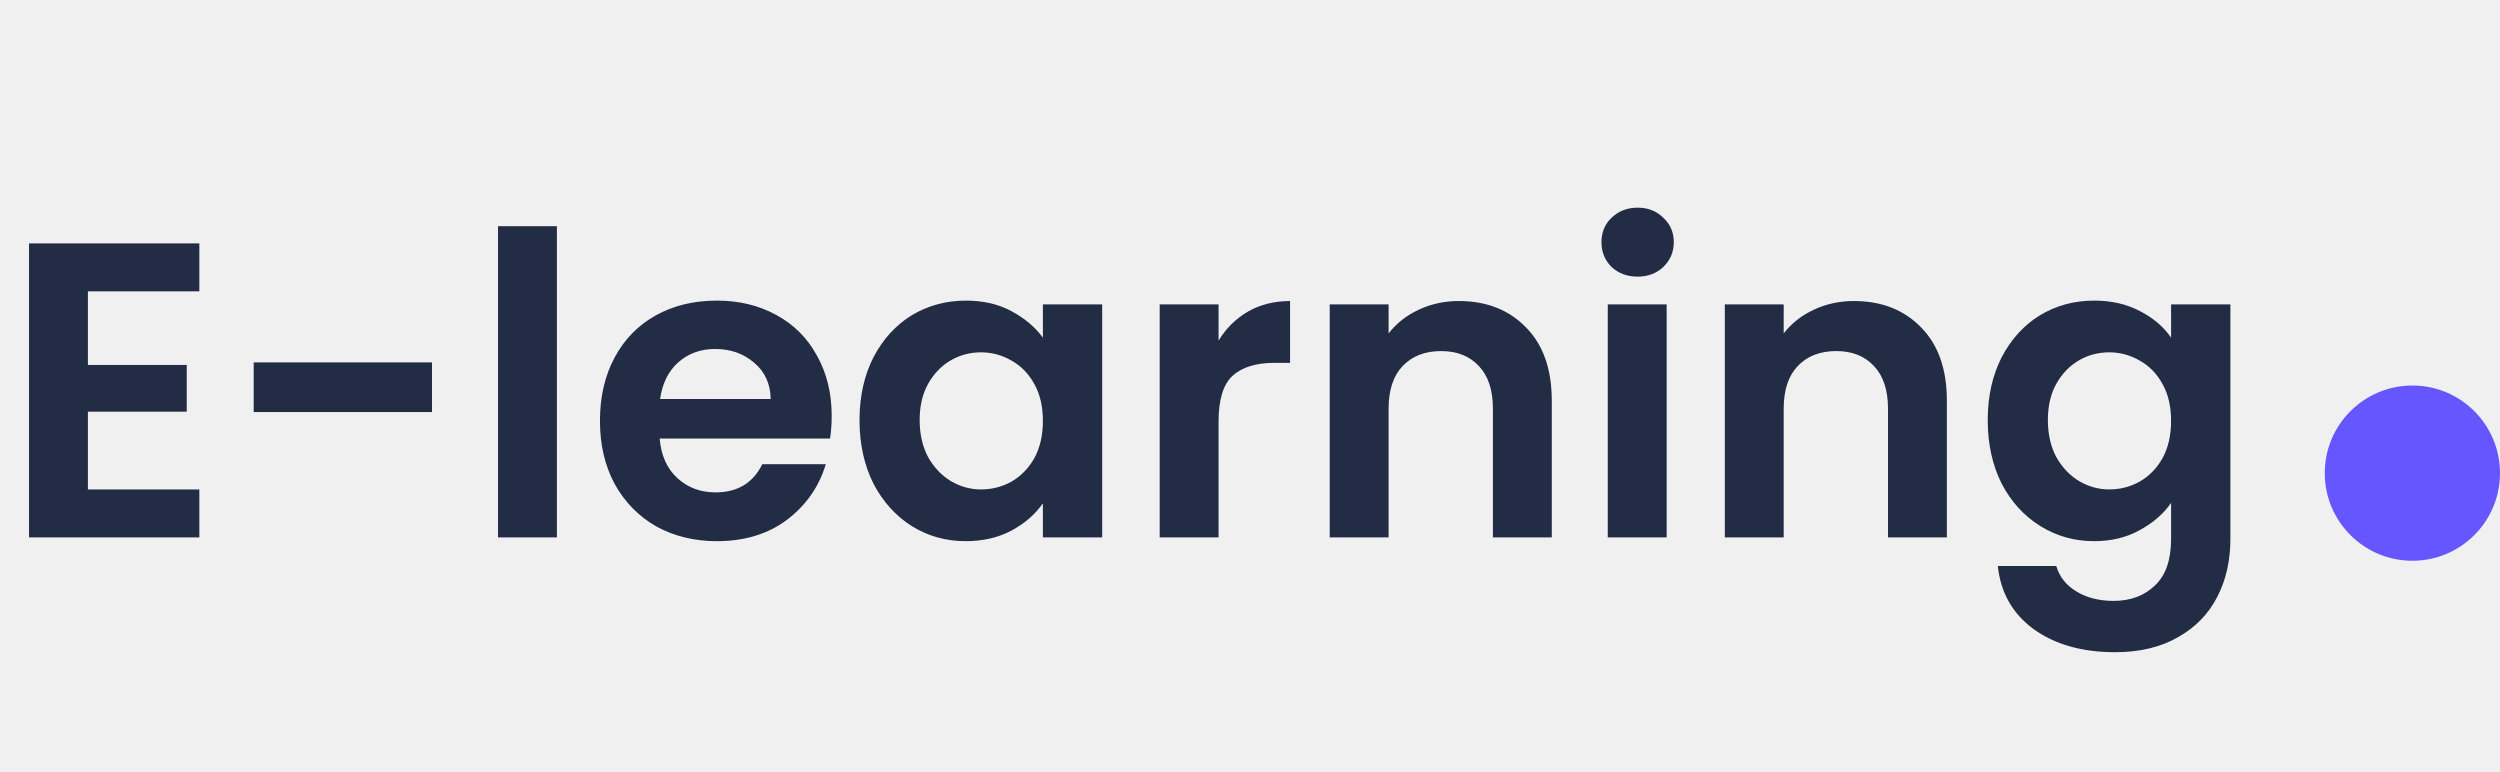
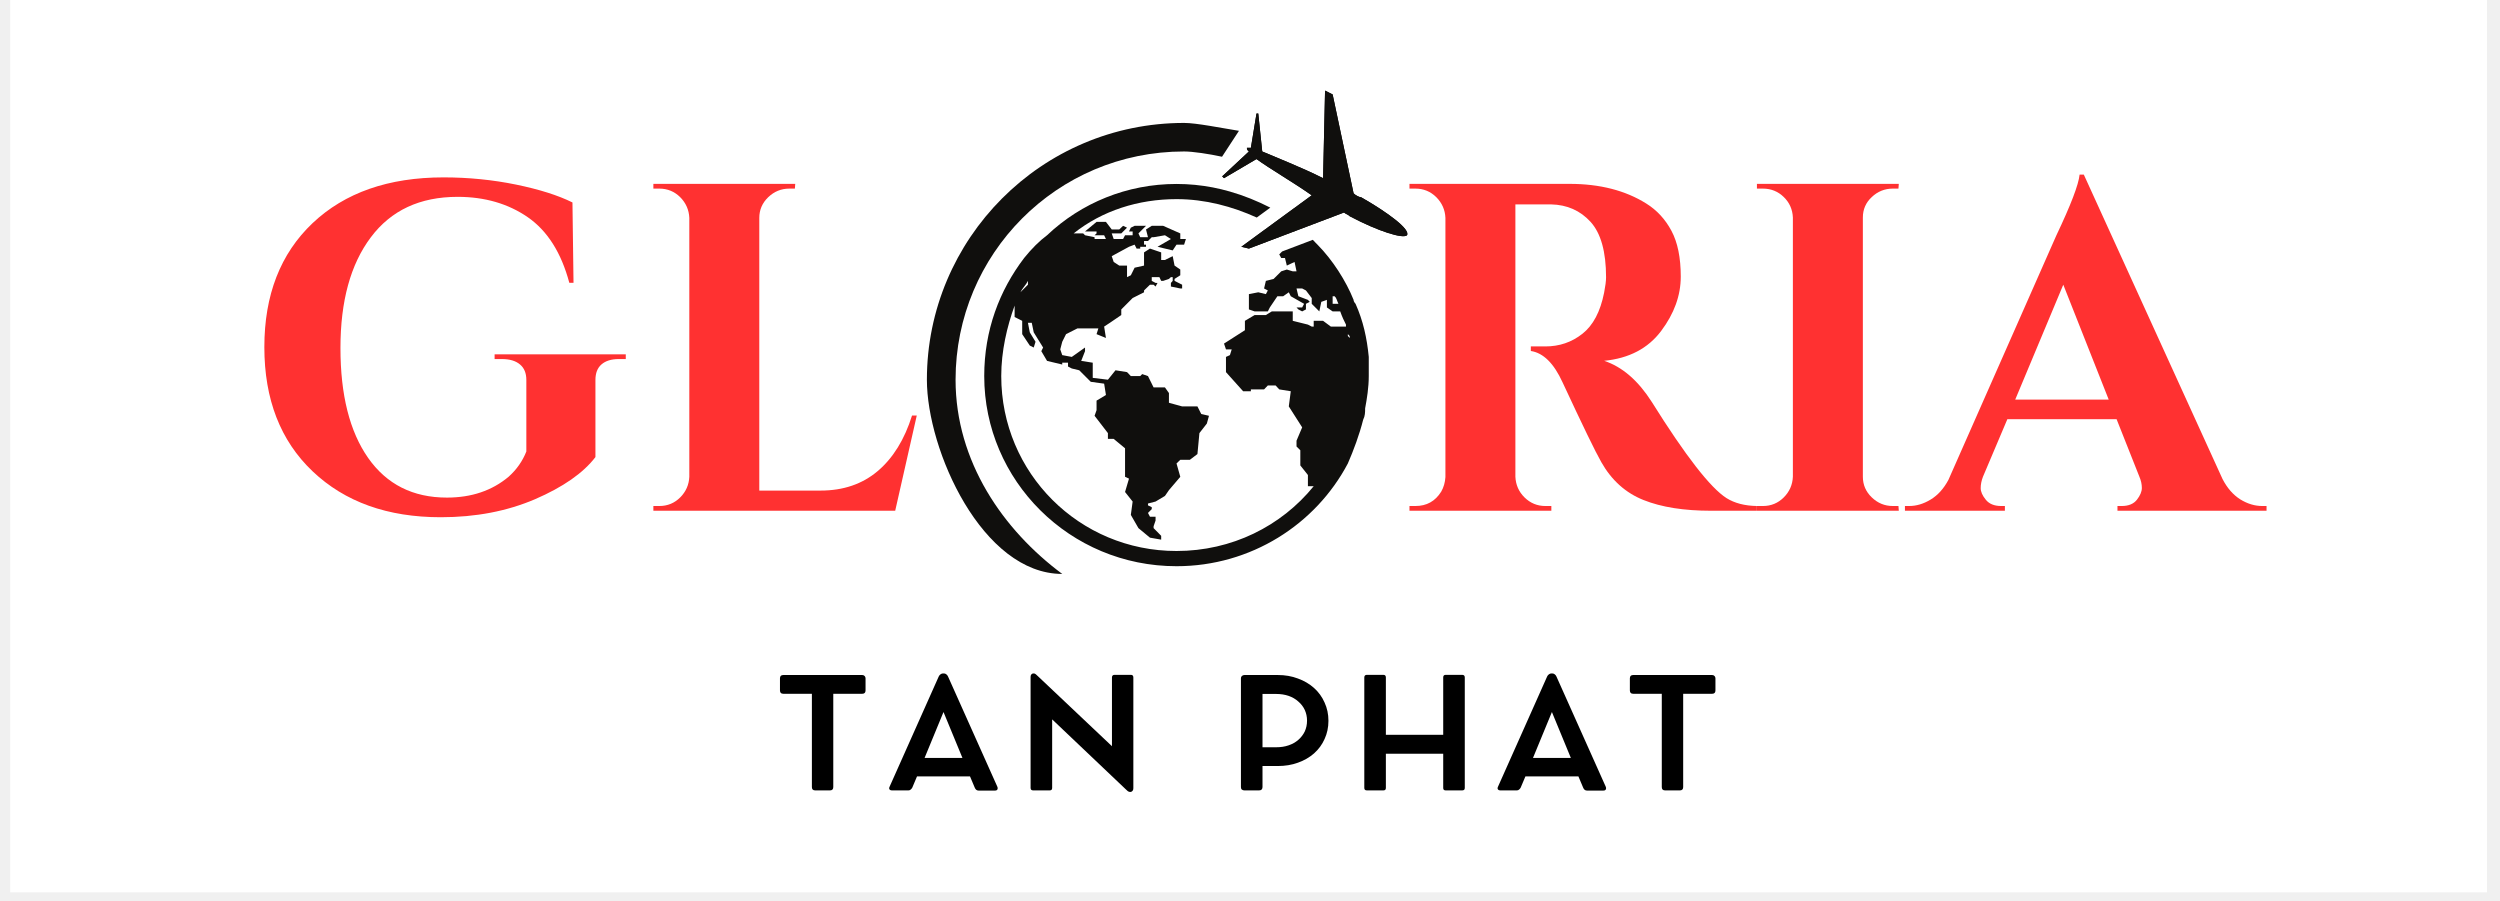
- <svg xmlns="http://www.w3.org/2000/svg" width="214" height="66" viewBox="0 0 214 66" fill="none">
-   <path d="M7.524 24.94V31.24H15.984V35.236H7.524V41.896H17.064V46H2.484V20.836H17.064V24.94H7.524ZM36.98 31.024V35.272H21.716V31.024H36.98ZM47.672 19.36V46H42.632V19.36H47.672ZM71.192 35.596C71.192 36.316 71.144 36.964 71.048 37.54H56.468C56.588 38.98 57.092 40.108 57.98 40.924C58.868 41.74 59.96 42.148 61.256 42.148C63.128 42.148 64.46 41.344 65.252 39.736H70.688C70.112 41.656 69.008 43.24 67.376 44.488C65.744 45.712 63.74 46.324 61.364 46.324C59.444 46.324 57.716 45.904 56.18 45.064C54.668 44.2 53.48 42.988 52.616 41.428C51.776 39.868 51.356 38.068 51.356 36.028C51.356 33.964 51.776 32.152 52.616 30.592C53.456 29.032 54.632 27.832 56.144 26.992C57.656 26.152 59.396 25.732 61.364 25.732C63.26 25.732 64.952 26.14 66.44 26.956C67.952 27.772 69.116 28.936 69.932 30.448C70.772 31.936 71.192 33.652 71.192 35.596ZM65.972 34.156C65.948 32.86 65.48 31.828 64.568 31.06C63.656 30.268 62.54 29.872 61.22 29.872C59.972 29.872 58.916 30.256 58.052 31.024C57.212 31.768 56.696 32.812 56.504 34.156H65.972ZM73.575 35.956C73.575 33.94 73.971 32.152 74.763 30.592C75.579 29.032 76.671 27.832 78.039 26.992C79.431 26.152 80.979 25.732 82.683 25.732C84.171 25.732 85.467 26.032 86.571 26.632C87.699 27.232 88.599 27.988 89.271 28.9V26.056H94.347V46H89.271V43.084C88.623 44.02 87.723 44.8 86.571 45.424C85.443 46.024 84.135 46.324 82.647 46.324C80.967 46.324 79.431 45.892 78.039 45.028C76.671 44.164 75.579 42.952 74.763 41.392C73.971 39.808 73.575 37.996 73.575 35.956ZM89.271 36.028C89.271 34.804 89.031 33.76 88.551 32.896C88.071 32.008 87.423 31.336 86.607 30.88C85.791 30.4 84.915 30.16 83.979 30.16C83.043 30.16 82.179 30.388 81.387 30.844C80.595 31.3 79.947 31.972 79.443 32.86C78.963 33.724 78.723 34.756 78.723 35.956C78.723 37.156 78.963 38.212 79.443 39.124C79.947 40.012 80.595 40.696 81.387 41.176C82.203 41.656 83.067 41.896 83.979 41.896C84.915 41.896 85.791 41.668 86.607 41.212C87.423 40.732 88.071 40.06 88.551 39.196C89.031 38.308 89.271 37.252 89.271 36.028ZM104.309 29.152C104.957 28.096 105.797 27.268 106.829 26.668C107.885 26.068 109.085 25.768 110.429 25.768V31.06H109.097C107.513 31.06 106.313 31.432 105.497 32.176C104.705 32.92 104.309 34.216 104.309 36.064V46H99.269V26.056H104.309V29.152ZM124.876 25.768C127.252 25.768 129.172 26.524 130.636 28.036C132.1 29.524 132.832 31.612 132.832 34.3V46H127.792V34.984C127.792 33.4 127.396 32.188 126.604 31.348C125.812 30.484 124.732 30.052 123.364 30.052C121.972 30.052 120.868 30.484 120.052 31.348C119.26 32.188 118.864 33.4 118.864 34.984V46H113.824V26.056H118.864V28.54C119.536 27.676 120.388 27.004 121.42 26.524C122.476 26.02 123.628 25.768 124.876 25.768ZM140.181 23.68C139.293 23.68 138.549 23.404 137.949 22.852C137.373 22.276 137.085 21.568 137.085 20.728C137.085 19.888 137.373 19.192 137.949 18.64C138.549 18.064 139.293 17.776 140.181 17.776C141.069 17.776 141.801 18.064 142.377 18.64C142.977 19.192 143.277 19.888 143.277 20.728C143.277 21.568 142.977 22.276 142.377 22.852C141.801 23.404 141.069 23.68 140.181 23.68ZM142.665 26.056V46H137.625V26.056H142.665ZM158.696 25.768C161.072 25.768 162.992 26.524 164.456 28.036C165.92 29.524 166.652 31.612 166.652 34.3V46H161.612V34.984C161.612 33.4 161.216 32.188 160.424 31.348C159.632 30.484 158.552 30.052 157.184 30.052C155.792 30.052 154.688 30.484 153.872 31.348C153.08 32.188 152.684 33.4 152.684 34.984V46H147.644V26.056H152.684V28.54C153.356 27.676 154.208 27.004 155.24 26.524C156.296 26.02 157.448 25.768 158.696 25.768ZM179.257 25.732C180.745 25.732 182.053 26.032 183.181 26.632C184.309 27.208 185.197 27.964 185.845 28.9V26.056H190.921V46.144C190.921 47.992 190.549 49.636 189.805 51.076C189.061 52.54 187.945 53.692 186.457 54.532C184.969 55.396 183.169 55.828 181.057 55.828C178.225 55.828 175.897 55.168 174.073 53.848C172.273 52.528 171.253 50.728 171.013 48.448H176.017C176.281 49.36 176.845 50.08 177.709 50.608C178.597 51.16 179.665 51.436 180.913 51.436C182.377 51.436 183.565 50.992 184.477 50.104C185.389 49.24 185.845 47.92 185.845 46.144V43.048C185.197 43.984 184.297 44.764 183.145 45.388C182.017 46.012 180.721 46.324 179.257 46.324C177.577 46.324 176.041 45.892 174.649 45.028C173.257 44.164 172.153 42.952 171.337 41.392C170.545 39.808 170.149 37.996 170.149 35.956C170.149 33.94 170.545 32.152 171.337 30.592C172.153 29.032 173.245 27.832 174.613 26.992C176.005 26.152 177.553 25.732 179.257 25.732ZM185.845 36.028C185.845 34.804 185.605 33.76 185.125 32.896C184.645 32.008 183.997 31.336 183.181 30.88C182.365 30.4 181.489 30.16 180.553 30.16C179.617 30.16 178.753 30.388 177.961 30.844C177.169 31.3 176.521 31.972 176.017 32.86C175.537 33.724 175.297 34.756 175.297 35.956C175.297 37.156 175.537 38.212 176.017 39.124C176.521 40.012 177.169 40.696 177.961 41.176C178.777 41.656 179.641 41.896 180.553 41.896C181.489 41.896 182.365 41.668 183.181 41.212C183.997 40.732 184.645 40.06 185.125 39.196C185.605 38.308 185.845 37.252 185.845 36.028Z" fill="#222C44" />
-   <circle cx="206.5" cy="40.5" r="7.5" fill="#6556FF" />
+ <svg xmlns="http://www.w3.org/2000/svg" width="297" zoomAndPan="magnify" viewBox="0 0 222.75 80.25" height="107" preserveAspectRatio="xMidYMid meet" version="1.0">
+   <defs>
+     <g />
+     <clipPath id="ed594affac">
+       <path d="M 0.906 0 L 221.594 0 L 221.594 79.508 L 0.906 79.508 Z M 0.906 0 " clip-rule="nonzero" />
+     </clipPath>
+     <clipPath id="706d773fb2">
+       <path d="M 108 8.059 L 125.688 8.059 L 125.688 23 L 108 23 Z M 108 8.059 " clip-rule="nonzero" />
+     </clipPath>
+     <clipPath id="649dc41e7a">
+       <path d="M 82.59 10 L 111 10 L 111 51.156 L 82.59 51.156 Z M 82.59 10 " clip-rule="nonzero" />
+     </clipPath>
+   </defs>
+   <g clip-path="url(#ed594affac)">
+     <path fill="#ffffff" d="M 0.906 0 L 221.594 0 L 221.594 79.508 L 0.906 79.508 Z M 0.906 0 " fill-opacity="1" fill-rule="nonzero" />
+   </g>
+   <g clip-path="url(#706d773fb2)">
+     <path fill="#100f0d" d="M 125.363 20.961 C 125.016 21.297 122.82 20.621 120.266 19.27 C 120.094 19.094 119.926 19.094 119.754 18.934 L 111.277 22.148 L 110.602 21.988 L 116.875 17.402 C 115.184 16.215 113.141 15.039 111.953 14.172 L 109.059 15.875 L 108.895 15.715 L 111.277 13.496 C 111.102 13.336 111.102 13.336 111.102 13.172 C 111.102 13.172 111.277 13.172 111.453 13.172 L 111.953 10.117 L 112.113 10.117 L 112.465 13.496 C 113.656 14.012 115.859 14.863 117.887 15.875 L 118.062 8.074 L 118.738 8.414 L 120.605 17.227 C 120.781 17.402 121.117 17.578 121.281 17.578 C 123.66 18.934 125.691 20.445 125.363 20.961 " fill-opacity="1" fill-rule="evenodd" />
+     <path fill="#100f0d" d="M 121.281 17.578 C 121.117 17.578 120.781 17.402 120.605 17.227 L 118.738 8.414 L 118.062 8.074 L 117.887 15.875 C 115.859 14.863 113.656 14.012 112.465 13.496 L 112.113 10.117 L 111.953 10.117 L 111.453 13.172 C 111.277 13.172 111.102 13.172 111.102 13.172 C 111.102 13.336 111.102 13.336 111.277 13.496 L 108.895 15.715 L 109.059 15.875 L 111.953 14.172 C 113.141 15.039 115.184 16.215 116.875 17.402 L 110.602 21.988 L 111.277 22.148 L 119.754 18.934 C 119.926 19.094 120.094 19.094 120.266 19.27 C 122.82 20.621 125.016 21.297 125.363 20.961 C 125.691 20.445 123.66 18.934 121.281 17.578 " fill-opacity="1" fill-rule="nonzero" />
+   </g>
+   <g clip-path="url(#649dc41e7a)">
+     <path fill="#100f0d" d="M 110.391 11.656 L 108.883 13.965 C 107.727 13.715 106.297 13.496 105.504 13.496 C 94.133 13.496 85.141 22.664 85.141 33.832 C 85.141 41.133 89.387 47.23 94.645 51.137 C 87.52 51.137 82.586 40.117 82.586 33.832 C 82.586 21.297 92.781 10.953 105.504 10.953 C 106.598 10.953 108.781 11.398 110.391 11.656 " fill-opacity="1" fill-rule="evenodd" />
+   </g>
+   <path fill="#100f0d" d="M 120.094 29.938 L 120.094 29.773 C 120.266 29.938 120.266 29.938 120.266 30.113 Z M 91.59 25.027 L 91.59 25.367 L 90.914 26.043 C 91.078 25.703 91.43 25.367 91.59 25.027 Z M 118.738 27.07 L 118.738 26.395 L 118.914 26.395 C 119.09 26.555 119.09 26.719 119.254 27.07 Z M 120.781 27.07 C 120.781 27.07 120.605 26.895 120.605 26.719 C 119.926 25.027 118.738 23.164 117.387 21.797 L 117.227 21.637 C 117.129 21.543 117.051 21.453 116.973 21.367 L 114.238 22.406 L 113.98 22.664 L 114.156 22.988 L 114.492 22.988 L 114.656 23.664 L 115.344 23.34 L 115.52 24.176 L 115.184 24.176 L 114.656 24.016 L 114.156 24.176 L 113.48 24.852 L 112.789 25.027 L 112.629 25.703 L 112.965 25.879 L 112.789 26.207 L 112.113 26.043 L 111.277 26.207 L 111.277 27.57 L 111.789 27.746 L 112.965 27.746 L 113.141 27.395 L 113.816 26.395 L 114.332 26.395 L 114.832 26.043 L 115.008 26.395 L 116.195 27.07 L 116.023 27.395 L 115.52 27.395 L 115.684 27.57 L 116.023 27.746 L 116.359 27.57 L 116.359 27.07 L 116.699 26.895 L 116.535 26.719 L 115.684 26.395 L 115.52 25.703 L 116.023 25.703 L 116.359 25.879 L 116.875 26.555 L 116.875 27.07 L 117.551 27.746 L 117.727 26.895 L 118.227 26.719 L 118.227 27.395 L 118.738 27.746 L 119.414 27.746 C 119.59 28.246 119.754 28.586 119.926 28.922 L 119.926 29.098 L 118.578 29.098 L 117.887 28.586 L 117.051 28.586 L 117.051 29.098 L 116.875 29.098 L 116.535 28.922 L 115.184 28.586 L 115.184 27.746 L 113.32 27.746 L 112.789 28.07 L 111.789 28.07 L 110.922 28.586 L 110.922 29.422 L 109.059 30.613 L 109.234 31.129 L 109.746 31.129 L 109.586 31.641 L 109.234 31.801 L 109.234 33.156 L 110.762 34.859 L 111.453 34.859 L 111.453 34.695 L 112.629 34.695 L 112.965 34.344 L 113.656 34.344 L 113.98 34.695 L 115.008 34.859 L 114.832 36.211 L 116.023 38.078 L 115.52 39.266 L 115.52 39.781 L 115.859 40.117 L 115.859 41.469 L 116.535 42.324 L 116.535 43.32 L 117.051 43.32 C 114.156 46.891 109.746 49.094 104.828 49.094 C 96.16 49.094 89.211 42.145 89.211 33.508 C 89.211 31.289 89.723 29.098 90.402 27.23 L 90.402 28.246 L 91.078 28.586 L 91.078 29.773 L 91.754 30.789 L 92.105 30.965 L 92.266 30.453 L 91.754 29.613 L 91.59 28.762 L 91.93 28.762 L 92.105 29.613 L 92.941 30.965 L 92.781 31.289 L 93.293 32.156 L 94.645 32.48 L 94.645 32.316 L 95.16 32.316 L 95.16 32.656 L 95.496 32.832 L 96.16 32.992 L 97.188 34.02 L 98.379 34.184 L 98.539 35.195 L 97.703 35.695 L 97.703 36.547 L 97.527 37.047 L 98.715 38.59 L 98.715 39.105 L 99.23 39.105 L 100.242 39.941 L 100.242 42.484 L 100.594 42.645 L 100.242 43.836 L 100.918 44.688 L 100.758 45.879 L 101.434 47.055 L 102.461 47.906 L 103.461 48.082 L 103.461 47.742 L 102.785 47.055 L 102.785 46.891 L 102.961 46.379 L 102.961 46.039 L 102.461 46.039 L 102.285 45.703 L 102.621 45.363 L 102.621 45.188 L 102.285 45.027 L 102.285 44.863 L 102.961 44.688 L 103.797 44.188 L 104.152 43.672 L 105.164 42.484 L 104.828 41.293 L 105.164 40.969 L 106.016 40.969 L 106.691 40.457 L 106.867 38.59 L 107.531 37.738 L 107.719 37.047 L 107.031 36.887 L 106.691 36.211 L 105.328 36.211 L 104.152 35.887 L 104.152 35.02 L 103.797 34.52 L 102.785 34.52 L 102.285 33.508 L 101.77 33.332 L 101.594 33.508 L 100.758 33.508 L 100.418 33.156 L 99.391 32.992 L 98.715 33.832 L 97.363 33.668 L 97.363 32.316 L 96.336 32.156 L 96.676 31.289 L 96.676 30.965 L 95.496 31.801 L 94.645 31.641 L 94.469 31.129 L 94.645 30.453 L 94.984 29.773 L 95.996 29.262 L 97.863 29.262 L 97.703 29.773 L 98.539 30.113 L 98.379 29.098 L 98.891 28.762 L 99.906 28.07 L 99.906 27.57 L 100.918 26.555 L 101.934 26.043 L 101.934 25.879 L 102.461 25.367 L 102.785 25.367 L 102.961 25.531 L 103.137 25.207 L 102.961 25.207 L 102.621 25.027 L 102.621 24.691 L 103.301 24.691 L 103.461 25.027 L 103.637 25.027 L 104.152 24.852 L 104.328 24.691 L 104.488 24.691 L 104.488 25.027 L 104.328 25.207 L 104.328 25.531 L 105.164 25.703 L 105.328 25.703 L 105.328 25.367 L 104.652 25.027 L 104.652 24.852 L 105.164 24.527 L 105.164 24.016 L 104.652 23.664 L 104.488 22.824 L 103.797 23.164 L 103.461 23.164 L 103.461 22.488 L 102.461 22.148 L 101.934 22.488 L 101.934 23.664 L 101.094 23.852 L 100.758 24.527 L 100.418 24.691 L 100.418 23.664 L 99.727 23.664 L 99.23 23.34 L 99.055 22.824 L 100.594 21.988 L 101.094 21.797 L 101.27 22.148 L 101.594 22.148 L 101.594 21.988 L 102.109 21.988 L 102.109 21.797 L 101.934 21.797 L 101.934 21.473 L 102.285 21.473 L 102.621 21.137 L 102.785 21.137 L 103.797 20.961 L 104.328 21.297 L 103.137 21.988 L 104.488 22.312 L 104.828 21.797 L 105.504 21.797 L 105.664 21.297 L 105.164 21.297 L 105.164 20.797 L 103.637 20.121 L 102.621 20.121 L 102.109 20.445 L 102.285 21.137 L 101.594 21.137 L 101.434 20.797 L 102.109 20.121 L 101.094 20.121 L 100.758 20.285 L 100.594 20.621 L 100.918 20.621 L 100.918 20.961 L 100.242 20.961 L 100.066 21.297 L 99.23 21.297 L 99.055 20.797 L 99.906 20.797 L 100.418 20.285 L 100.066 20.121 L 99.727 20.445 L 99.055 20.445 L 98.539 19.77 L 97.703 19.77 L 96.676 20.621 L 97.703 20.621 L 97.703 20.797 L 97.527 20.961 L 98.379 20.961 L 98.539 21.297 L 97.527 21.297 L 97.527 21.137 L 96.676 20.961 L 96.512 20.797 L 95.66 20.797 C 98.203 18.77 101.434 17.742 104.828 17.742 C 107.395 17.742 109.812 18.402 111.977 19.383 L 113.184 18.5 C 112.043 17.918 110.844 17.426 109.582 17.066 C 109.082 16.922 108.574 16.801 108.059 16.699 C 107.016 16.5 105.941 16.391 104.828 16.391 C 100.418 16.391 96.336 18.078 93.293 20.961 C 92.605 21.473 91.93 22.148 91.25 22.988 C 89.051 25.879 87.695 29.422 87.695 33.508 C 87.695 42.82 95.32 50.449 104.828 50.449 C 111.453 50.449 117.227 46.73 120.094 41.293 C 120.605 40.117 121.117 38.75 121.457 37.402 C 121.633 37.047 121.633 36.727 121.633 36.387 C 121.793 35.535 121.957 34.52 121.957 33.508 C 121.957 33.332 121.957 33.332 121.957 33.332 L 121.957 31.801 C 121.793 30.113 121.457 28.586 120.781 27.07 " fill-opacity="1" fill-rule="evenodd" />
+   <g fill="#ff3131" fill-opacity="1">
+     <g transform="translate(21.67832, 45.50769)">
+       <g>
+         <path d="M 17.594 0.578 C 12.852 0.578 9.047 -0.785 6.172 -3.516 C 3.305 -6.242 1.875 -9.93 1.875 -14.578 C 1.875 -19.223 3.305 -22.906 6.172 -25.625 C 9.047 -28.344 12.938 -29.703 17.844 -29.703 C 20.062 -29.703 22.211 -29.488 24.297 -29.062 C 26.379 -28.633 28.055 -28.102 29.328 -27.469 L 29.422 -20.312 L 29.047 -20.312 C 28.328 -23 27.094 -24.945 25.344 -26.156 C 23.594 -27.363 21.508 -27.969 19.094 -27.969 C 15.738 -27.969 13.16 -26.766 11.359 -24.359 C 9.555 -21.961 8.656 -18.676 8.656 -14.5 C 8.656 -10.32 9.477 -7.055 11.125 -4.703 C 12.781 -2.348 15.117 -1.172 18.141 -1.172 C 20.328 -1.172 22.16 -1.789 23.641 -3.031 C 24.359 -3.676 24.883 -4.426 25.219 -5.281 L 25.219 -11.656 C 25.219 -12.258 25.031 -12.719 24.656 -13.031 C 24.281 -13.352 23.742 -13.516 23.047 -13.516 L 22.391 -13.516 L 22.391 -13.938 L 34.078 -13.938 L 34.078 -13.516 L 33.453 -13.516 C 32.785 -13.516 32.27 -13.352 31.906 -13.031 C 31.551 -12.719 31.375 -12.258 31.375 -11.656 L 31.375 -4.781 C 30.289 -3.363 28.5 -2.113 26 -1.031 C 23.508 0.039 20.707 0.578 17.594 0.578 Z M 17.594 0.578 " />
+       </g>
+     </g>
+   </g>
+   <g fill="#ff3131" fill-opacity="1">
+     <g transform="translate(56.4652, 45.50769)">
+       <g>
+         <path d="M 2.281 -0.422 C 3.008 -0.422 3.629 -0.676 4.141 -1.188 C 4.648 -1.695 4.922 -2.312 4.953 -3.031 L 4.953 -26.094 C 4.922 -26.812 4.648 -27.426 4.141 -27.938 C 3.629 -28.445 3.008 -28.703 2.281 -28.703 L 1.75 -28.703 L 1.75 -29.125 L 14.391 -29.125 L 14.359 -28.703 L 13.859 -28.703 C 13.141 -28.703 12.516 -28.445 11.984 -27.938 C 11.453 -27.426 11.188 -26.812 11.188 -26.094 L 11.188 -1.797 L 16.641 -1.797 C 18.672 -1.797 20.367 -2.375 21.734 -3.531 C 23.109 -4.695 24.129 -6.348 24.797 -8.484 L 25.219 -8.484 L 23.297 0 L 1.75 0 L 1.75 -0.422 Z M 2.281 -0.422 " />
+       </g>
+     </g>
+   </g>
+   <g fill="#ff3131" fill-opacity="1">
+     <g transform="translate(82.09802, 45.50769)">
+       <g />
+     </g>
+     <g transform="translate(92.5008, 45.50769)">
+       <g />
+     </g>
+     <g transform="translate(102.9036, 45.50769)">
+       <g />
+     </g>
+     <g transform="translate(113.3064, 45.50769)">
+       <g />
+     </g>
+   </g>
+   <g fill="#ff3131" fill-opacity="1">
+     <g transform="translate(123.7091, 45.50769)">
+       <g>
+         <path d="M 13.234 -27.297 L 11.438 -27.297 C 11.383 -27.297 11.344 -27.297 11.312 -27.297 L 11.312 -3.031 C 11.344 -2.312 11.613 -1.695 12.125 -1.188 C 12.645 -0.676 13.266 -0.422 13.984 -0.422 L 14.516 -0.422 L 14.516 0 L 1.875 0 L 1.875 -0.422 L 2.406 -0.422 C 3.406 -0.422 4.172 -0.848 4.703 -1.703 C 4.922 -2.086 5.047 -2.52 5.078 -3 L 5.078 -26.094 C 5.047 -26.812 4.773 -27.426 4.266 -27.938 C 3.754 -28.445 3.133 -28.703 2.406 -28.703 L 1.875 -28.703 L 1.875 -29.125 L 16.141 -29.125 C 18.836 -29.125 21.113 -28.539 22.969 -27.375 C 23.914 -26.789 24.664 -25.977 25.219 -24.938 C 25.77 -23.906 26.047 -22.547 26.047 -20.859 C 26.047 -19.18 25.461 -17.566 24.297 -16.016 C 23.129 -14.461 21.438 -13.578 19.219 -13.359 C 20.832 -12.828 22.25 -11.602 23.469 -9.688 C 26.469 -4.895 28.688 -2.039 30.125 -1.125 C 30.844 -0.676 31.742 -0.441 32.828 -0.422 L 32.828 0 L 28.75 0 C 26.332 0 24.328 -0.316 22.734 -0.953 C 21.141 -1.586 19.883 -2.711 18.969 -4.328 C 18.445 -5.242 17.297 -7.613 15.516 -11.438 C 14.742 -13.133 13.801 -14.066 12.688 -14.234 L 12.688 -14.641 L 13.984 -14.641 C 15.234 -14.641 16.332 -15.016 17.281 -15.766 C 18.238 -16.516 18.883 -17.738 19.219 -19.438 C 19.332 -20.02 19.391 -20.473 19.391 -20.797 C 19.391 -23.078 18.93 -24.723 18.016 -25.734 C 17.098 -26.742 15.922 -27.266 14.484 -27.297 C 14.203 -27.297 13.785 -27.297 13.234 -27.297 Z M 13.234 -27.297 " />
+       </g>
+     </g>
+     <g transform="translate(154.7926, 45.50769)">
+       <g>
+         <path d="M 2.281 -0.422 C 3.008 -0.422 3.629 -0.676 4.141 -1.188 C 4.648 -1.695 4.922 -2.312 4.953 -3.031 L 4.953 -26.125 C 4.922 -26.852 4.648 -27.461 4.141 -27.953 C 3.629 -28.453 3.008 -28.703 2.281 -28.703 L 1.75 -28.703 L 1.75 -29.125 L 14.391 -29.125 L 14.359 -28.703 L 13.859 -28.703 C 13.141 -28.703 12.516 -28.453 11.984 -27.953 C 11.453 -27.461 11.188 -26.852 11.188 -26.125 L 11.188 -3.031 C 11.188 -2.312 11.453 -1.695 11.984 -1.188 C 12.516 -0.676 13.141 -0.422 13.859 -0.422 L 14.359 -0.422 L 14.391 0 L 1.75 0 L 1.75 -0.422 Z M 2.281 -0.422 " />
+       </g>
+     </g>
+   </g>
+   <g fill="#ff3131" fill-opacity="1">
+     <g transform="translate(170.8545, 45.50769)">
+       <g>
+         <path d="M 30.719 -0.422 L 31.094 -0.422 L 31.094 0 L 17.812 0 L 17.812 -0.422 L 18.188 -0.422 C 18.801 -0.422 19.254 -0.609 19.547 -0.984 C 19.836 -1.359 19.984 -1.707 19.984 -2.031 C 19.984 -2.363 19.91 -2.695 19.766 -3.031 L 17.734 -8.156 L 8 -8.156 L 5.828 -3.031 C 5.691 -2.676 5.625 -2.336 5.625 -2.016 C 5.625 -1.703 5.773 -1.359 6.078 -0.984 C 6.379 -0.609 6.836 -0.422 7.453 -0.422 L 7.781 -0.422 L 7.781 0 L -1.125 0 L -1.125 -0.422 L -0.75 -0.422 C -0.102 -0.422 0.535 -0.613 1.172 -1 C 1.805 -1.383 2.332 -1.969 2.75 -2.75 L 12.359 -24.516 C 13.66 -27.254 14.352 -29.066 14.438 -29.953 L 14.812 -29.953 L 27.172 -2.828 C 27.586 -2.023 28.113 -1.422 28.75 -1.016 C 29.395 -0.617 30.051 -0.422 30.719 -0.422 Z M 8.703 -9.906 L 17.031 -9.906 L 12.984 -20.141 Z M 8.703 -9.906 " />
+       </g>
+     </g>
+   </g>
+   <g fill="#000000" fill-opacity="1">
+     <g transform="translate(69.08915, 70.42481)">
+       <g>
+         <path d="M 0.406 -8.906 L 0.406 -9.984 C 0.406 -10.18 0.504 -10.281 0.703 -10.281 L 7.734 -10.281 C 7.828 -10.281 7.898 -10.25 7.953 -10.188 C 8.004 -10.133 8.031 -10.066 8.031 -9.984 L 8.031 -8.906 C 8.031 -8.707 7.93 -8.609 7.734 -8.609 L 5.156 -8.609 L 5.156 -0.297 C 5.156 -0.098 5.055 0 4.859 0 L 3.547 0 C 3.348 0 3.25 -0.098 3.25 -0.297 L 3.25 -8.609 L 0.703 -8.609 C 0.609 -8.609 0.535 -8.633 0.484 -8.688 C 0.43 -8.738 0.406 -8.812 0.406 -8.906 Z M 0.406 -8.906 " />
+       </g>
+     </g>
+   </g>
+   <g fill="#000000" fill-opacity="1">
+     <g transform="translate(78.91019, 70.42481)">
+       <g>
+         <path d="M 9.953 -0.328 C 9.992 -0.234 9.992 -0.148 9.953 -0.078 C 9.922 -0.016 9.848 0.016 9.734 0.016 L 8.281 0.016 C 8.195 0.016 8.125 -0.008 8.062 -0.062 C 8.008 -0.113 7.969 -0.176 7.938 -0.25 L 7.516 -1.25 L 2.797 -1.25 L 2.375 -0.25 C 2.344 -0.188 2.297 -0.129 2.234 -0.078 C 2.18 -0.023 2.113 0 2.031 0 L 0.578 0 C 0.461 0 0.383 -0.031 0.344 -0.094 C 0.301 -0.156 0.305 -0.238 0.359 -0.344 L 4.734 -10.156 C 4.766 -10.227 4.816 -10.289 4.891 -10.344 C 4.961 -10.395 5.035 -10.422 5.109 -10.422 L 5.188 -10.422 C 5.27 -10.422 5.344 -10.395 5.406 -10.344 C 5.477 -10.289 5.531 -10.223 5.562 -10.141 Z M 3.469 -2.891 L 6.844 -2.891 L 5.156 -6.984 Z M 3.469 -2.891 " />
+       </g>
+     </g>
+   </g>
+   <g fill="#000000" fill-opacity="1">
+     <g transform="translate(90.6062, 70.42481)">
+       <g>
+         <path d="M 10.156 -10.297 C 10.301 -10.297 10.375 -10.219 10.375 -10.062 L 10.375 -0.188 C 10.375 -0.082 10.348 -0.004 10.297 0.047 C 10.242 0.109 10.18 0.141 10.109 0.141 C 10.016 0.141 9.938 0.113 9.875 0.062 C 9.82 0.008 9.758 -0.047 9.688 -0.109 L 3.141 -6.328 L 3.141 -0.219 C 3.141 -0.07 3.066 0 2.922 0 L 1.453 0 C 1.297 0 1.219 -0.07 1.219 -0.219 L 1.219 -10.109 C 1.219 -10.203 1.238 -10.273 1.281 -10.328 C 1.332 -10.391 1.395 -10.422 1.469 -10.422 L 1.5 -10.422 C 1.57 -10.422 1.633 -10.395 1.688 -10.344 C 1.738 -10.289 1.801 -10.234 1.875 -10.172 L 8.469 -3.938 L 8.469 -10.062 C 8.469 -10.219 8.547 -10.297 8.703 -10.297 Z M 10.156 -10.297 " />
+       </g>
+     </g>
+   </g>
+   <g fill="#000000" fill-opacity="1">
+     <g transform="translate(103.6018, 70.42481)">
+       <g />
+     </g>
+   </g>
+   <g fill="#000000" fill-opacity="1">
+     <g transform="translate(109.348, 70.42481)">
+       <g>
+         <path d="M 4.5 -10.281 C 5.156 -10.281 5.754 -10.176 6.297 -9.969 C 6.848 -9.77 7.328 -9.488 7.734 -9.125 C 8.141 -8.758 8.453 -8.328 8.672 -7.828 C 8.898 -7.336 9.016 -6.797 9.016 -6.203 C 9.016 -5.609 8.898 -5.066 8.672 -4.578 C 8.453 -4.086 8.141 -3.66 7.734 -3.297 C 7.328 -2.941 6.848 -2.664 6.297 -2.469 C 5.754 -2.27 5.156 -2.172 4.5 -2.172 L 3.141 -2.172 L 3.141 -0.297 C 3.141 -0.203 3.113 -0.129 3.062 -0.078 C 3.008 -0.023 2.93 0 2.828 0 L 1.531 0 C 1.438 0 1.359 -0.023 1.297 -0.078 C 1.242 -0.129 1.219 -0.203 1.219 -0.297 L 1.219 -9.984 C 1.219 -10.066 1.242 -10.133 1.297 -10.188 C 1.359 -10.25 1.438 -10.281 1.531 -10.281 L 2.219 -10.281 C 2.363 -10.281 2.492 -10.281 2.609 -10.281 C 2.723 -10.281 2.805 -10.281 2.859 -10.281 Z M 4.359 -3.844 C 4.766 -3.844 5.133 -3.898 5.469 -4.016 C 5.801 -4.129 6.086 -4.289 6.328 -4.5 C 6.578 -4.719 6.77 -4.969 6.906 -5.25 C 7.039 -5.539 7.109 -5.863 7.109 -6.219 C 7.109 -6.562 7.039 -6.879 6.906 -7.172 C 6.77 -7.461 6.578 -7.711 6.328 -7.922 C 6.086 -8.141 5.801 -8.305 5.469 -8.422 C 5.133 -8.535 4.766 -8.594 4.359 -8.594 L 3.141 -8.594 L 3.141 -3.844 Z M 4.359 -3.844 " />
+       </g>
+     </g>
+   </g>
+   <g fill="#000000" fill-opacity="1">
+     <g transform="translate(120.3401, 70.42481)">
+       <g>
+         <path d="M 9.938 -10.297 C 10.094 -10.297 10.172 -10.219 10.172 -10.062 L 10.172 -0.219 C 10.172 -0.07 10.094 0 9.938 0 L 8.469 0 C 8.32 0 8.25 -0.07 8.25 -0.219 L 8.25 -3.266 L 3.141 -3.266 L 3.141 -0.219 C 3.141 -0.07 3.066 0 2.922 0 L 1.453 0 C 1.297 0 1.219 -0.07 1.219 -0.219 L 1.219 -10.062 C 1.219 -10.219 1.297 -10.297 1.453 -10.297 L 2.922 -10.297 C 3.066 -10.297 3.141 -10.219 3.141 -10.062 L 3.141 -4.953 L 8.25 -4.953 L 8.25 -10.062 C 8.25 -10.219 8.32 -10.297 8.469 -10.297 Z M 9.938 -10.297 " />
+       </g>
+     </g>
+   </g>
+   <g fill="#000000" fill-opacity="1">
+     <g transform="translate(133.1191, 70.42481)">
+       <g>
+         <path d="M 9.953 -0.328 C 9.992 -0.234 9.992 -0.148 9.953 -0.078 C 9.922 -0.016 9.848 0.016 9.734 0.016 L 8.281 0.016 C 8.195 0.016 8.125 -0.008 8.062 -0.062 C 8.008 -0.113 7.969 -0.176 7.938 -0.25 L 7.516 -1.25 L 2.797 -1.25 L 2.375 -0.25 C 2.344 -0.188 2.297 -0.129 2.234 -0.078 C 2.18 -0.023 2.113 0 2.031 0 L 0.578 0 C 0.461 0 0.383 -0.031 0.344 -0.094 C 0.301 -0.156 0.305 -0.238 0.359 -0.344 L 4.734 -10.156 C 4.766 -10.227 4.816 -10.289 4.891 -10.344 C 4.961 -10.395 5.035 -10.422 5.109 -10.422 L 5.188 -10.422 C 5.27 -10.422 5.344 -10.395 5.406 -10.344 C 5.477 -10.289 5.531 -10.223 5.562 -10.141 Z M 3.469 -2.891 L 6.844 -2.891 L 5.156 -6.984 Z M 3.469 -2.891 " />
+       </g>
+     </g>
+   </g>
+   <g fill="#000000" fill-opacity="1">
+     <g transform="translate(144.8151, 70.42481)">
+       <g>
+         <path d="M 0.406 -8.906 L 0.406 -9.984 C 0.406 -10.18 0.504 -10.281 0.703 -10.281 L 7.734 -10.281 C 7.828 -10.281 7.898 -10.25 7.953 -10.188 C 8.004 -10.133 8.031 -10.066 8.031 -9.984 L 8.031 -8.906 C 8.031 -8.707 7.93 -8.609 7.734 -8.609 L 5.156 -8.609 L 5.156 -0.297 C 5.156 -0.098 5.055 0 4.859 0 L 3.547 0 C 3.348 0 3.25 -0.098 3.25 -0.297 L 3.25 -8.609 L 0.703 -8.609 C 0.609 -8.609 0.535 -8.633 0.484 -8.688 C 0.43 -8.738 0.406 -8.812 0.406 -8.906 Z M 0.406 -8.906 " />
+       </g>
+     </g>
+   </g>
</svg>
